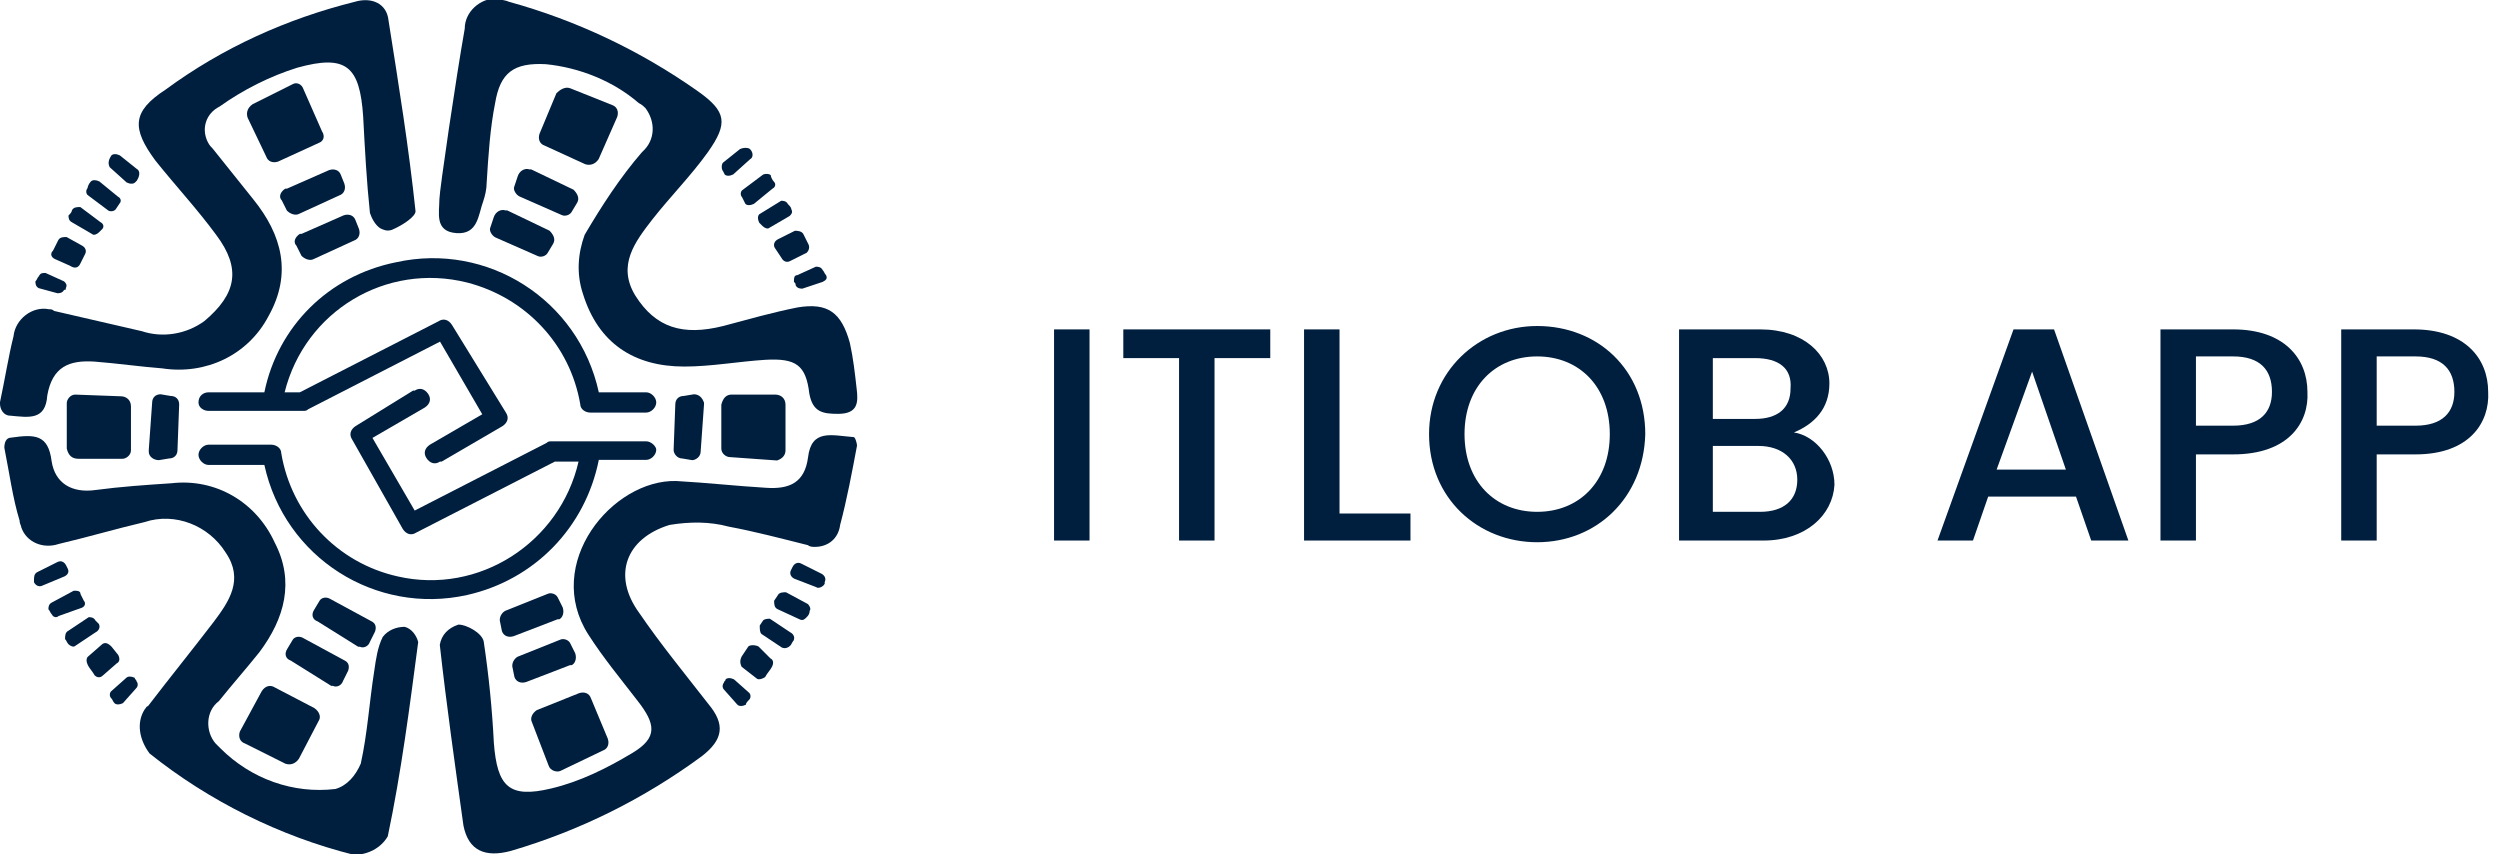
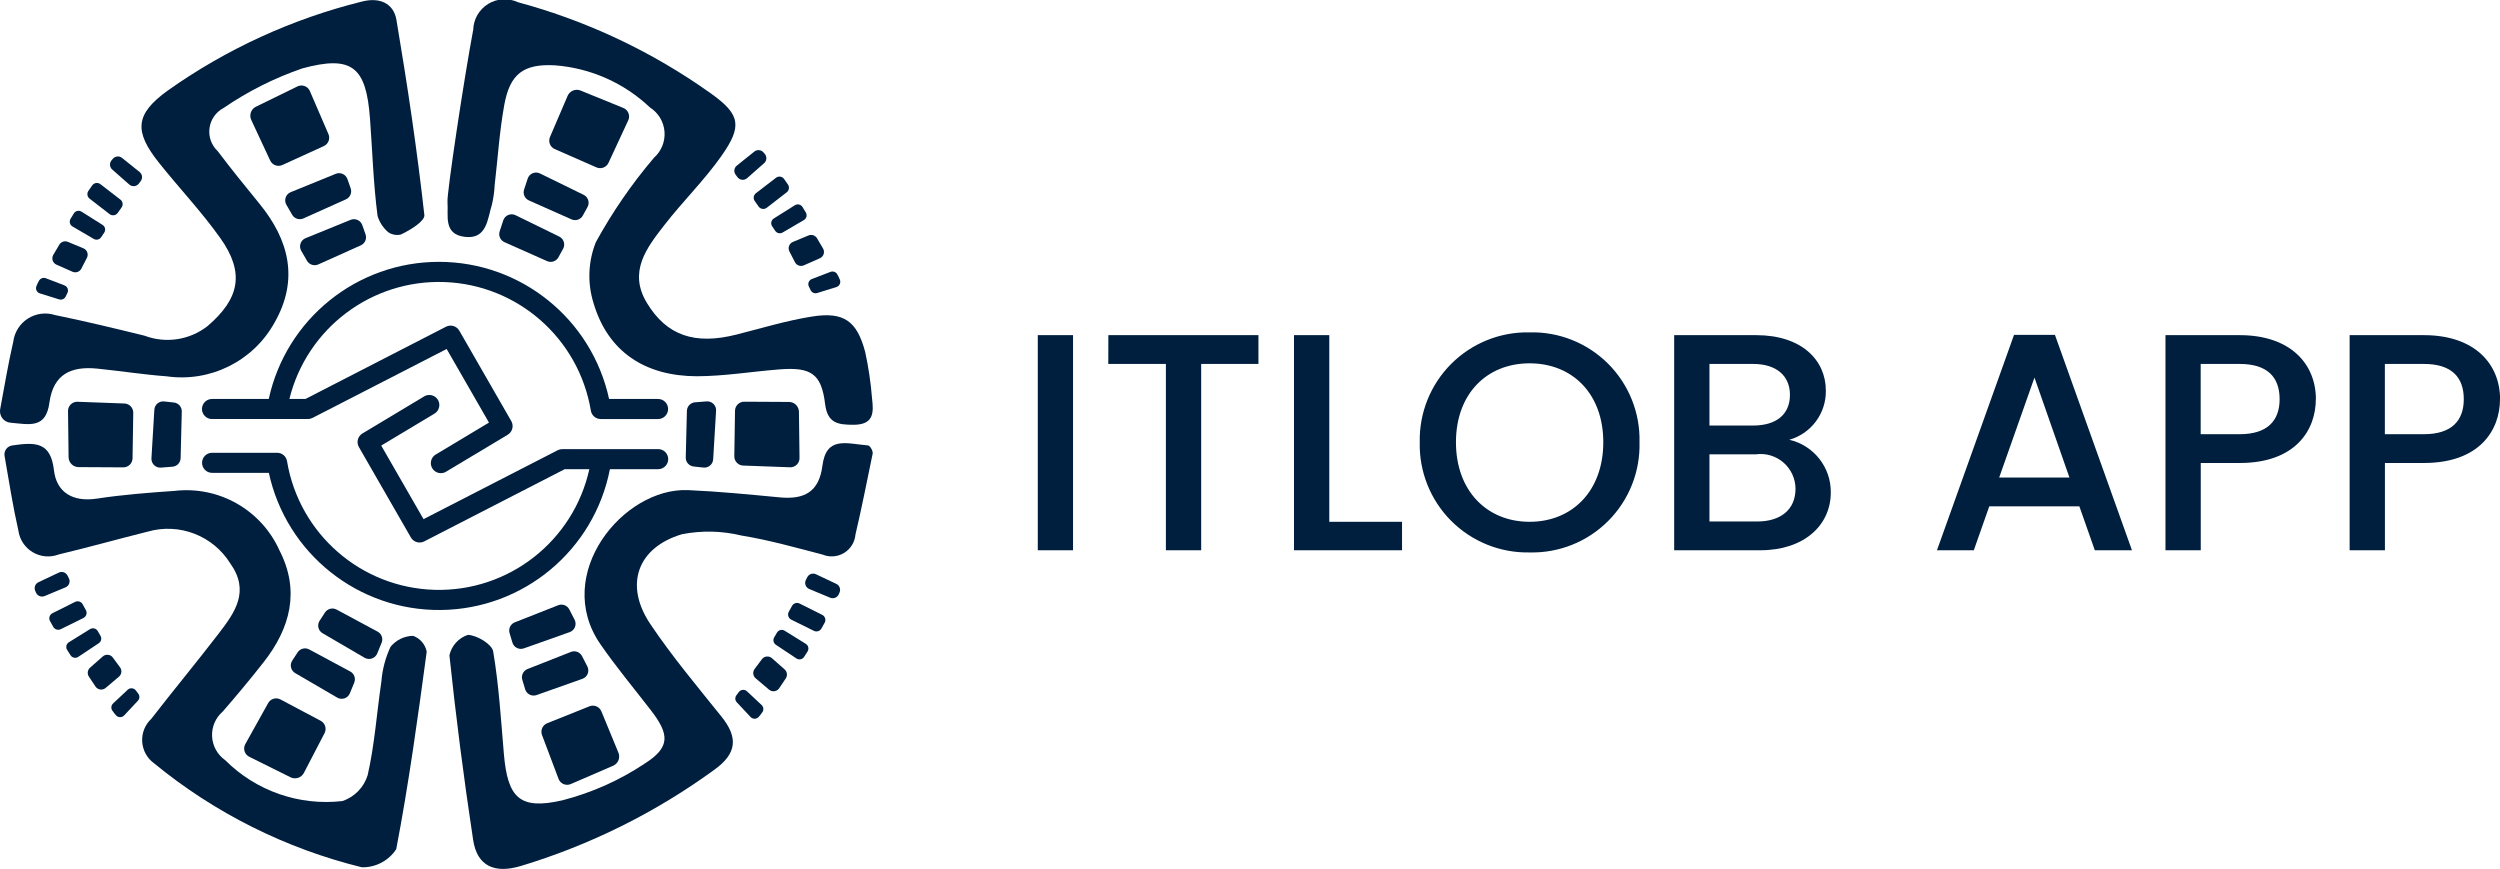
- <svg xmlns="http://www.w3.org/2000/svg" version="1.1" id="Capa_1" x="0px" y="0px" viewBox="0 0 148 50.5" style="enable-background:new 0 0 148 50.5;" xml:space="preserve">
-   <style type="text/css">
- 	.st0{enable-background:new    ;}
- 	.st1{fill:#001F3F;}
- </style>
-   <g transform="translate(-69 -15)">
-     <g class="st0">
-       <path class="st1" d="M131.4,34.5h2.1V47h-2.1V34.5z" />
-       <path class="st1" d="M135.5,34.5h8.7v1.7h-3.3V47h-2.1V36.2h-3.3V34.5z" />
-       <path class="st1" d="M148.3,34.5v10.9h4.2V47h-6.3V34.5H148.3z" />
-       <path class="st1" d="M160,47.1c-3.5,0-6.4-2.6-6.4-6.4c0-3.7,2.9-6.4,6.4-6.4c3.6,0,6.4,2.6,6.4,6.4    C166.3,44.5,163.5,47.1,160,47.1z M160,45.3c2.5,0,4.3-1.8,4.3-4.6c0-2.8-1.8-4.6-4.3-4.6c-2.5,0-4.3,1.8-4.3,4.6    C155.7,43.5,157.5,45.3,160,45.3z" />
-       <path class="st1" d="M173.4,47h-5V34.5h4.8c2.6,0,4.1,1.5,4.1,3.2c0,1.5-0.9,2.4-2.1,2.9c1.3,0.2,2.4,1.6,2.4,3.1    C177.5,45.5,175.9,47,173.4,47z M172.9,36.2h-2.5v3.6h2.5c1.3,0,2.1-0.6,2.1-1.8C175.1,36.8,174.3,36.2,172.9,36.2z M173.1,41.4    h-2.7v3.9h2.8c1.4,0,2.2-0.7,2.2-1.9C175.4,42.2,174.5,41.4,173.1,41.4z" />
-       <path class="st1" d="M191.9,44.4h-5.2l-0.9,2.6h-2.1l4.5-12.5h2.4L195,47h-2.2L191.9,44.4z M189.3,37l-2.1,5.8h4.1L189.3,37z" />
-       <path class="st1" d="M201.2,41.9H199V47h-2.1V34.5h4.3c3,0,4.4,1.7,4.4,3.7C205.7,40,204.5,41.9,201.2,41.9z M201.2,40.2    c1.6,0,2.3-0.8,2.3-2c0-1.3-0.7-2.1-2.3-2.1H199v4.1H201.2z" />
-       <path class="st1" d="M212,41.9h-2.3V47h-2.1V34.5h4.3c3,0,4.4,1.7,4.4,3.7C216.4,40,215.2,41.9,212,41.9z M212,40.2    c1.6,0,2.3-0.8,2.3-2c0-1.3-0.7-2.1-2.3-2.1h-2.3v4.1H212z" />
-     </g>
-     <g transform="translate(52.156 11.008)">
+ <svg xmlns="http://www.w3.org/2000/svg" width="145.382" height="50.534" viewBox="0 0 145.382 50.534">
+   <g transform="translate(-36 -15)">
+     <path d="M1.35,0H3.4V-12.51H1.35Zm4.1-10.836H8.8V0h2.052V-10.836h3.33V-12.51H5.454Zm10.8-1.674V0h6.282V-1.656h-4.23V-12.51ZM36.342-6.282a6.236,6.236,0,0,0-6.39-6.39,6.257,6.257,0,0,0-6.39,6.39A6.262,6.262,0,0,0,29.952.126,6.241,6.241,0,0,0,36.342-6.282Zm-10.674,0c0-2.826,1.8-4.59,4.284-4.59s4.284,1.764,4.284,4.59-1.8,4.626-4.284,4.626S25.668-3.456,25.668-6.282Zm19.746,2.7c0,1.206-.846,1.908-2.232,1.908H40.41V-5.58h2.7A2.031,2.031,0,0,1,45.414-3.582ZM45.09-9.036c0,1.152-.81,1.782-2.142,1.782H40.41v-3.582h2.538C44.28-10.836,45.09-10.17,45.09-9.036Zm2.376,5.67a3.111,3.111,0,0,0-2.412-3.06,2.927,2.927,0,0,0,2.124-2.862c0-1.764-1.4-3.222-4.05-3.222h-4.77V0h5C45.918,0,47.466-1.458,47.466-3.366ZM62.82,0h2.16L60.5-12.528H58.122L53.64,0h2.142l.9-2.556H61.92ZM61.344-4.23H57.258l2.052-5.814Zm7.632-2.52v-4.086h2.268c1.6,0,2.322.756,2.322,2.052,0,1.26-.72,2.034-2.322,2.034Zm6.7-2.034c0-2.034-1.458-3.726-4.428-3.726h-4.32V0h2.052V-5.076h2.268C74.5-5.076,75.672-7,75.672-8.784ZM79.686-6.75v-4.086h2.268c1.6,0,2.322.756,2.322,2.052,0,1.26-.72,2.034-2.322,2.034Zm6.7-2.034c0-2.034-1.458-3.726-4.428-3.726h-4.32V0h2.052V-5.076h2.268C85.212-5.076,86.382-7,86.382-8.784Z" transform="translate(95 47)" fill="#001f3f" />
+     <g transform="translate(19.156 11.008)">
      <g transform="translate(28.594 19.217)">
-         <path class="st1" d="M0.6,9.1h5.6c0.1,0,0.2,0,0.3-0.1l7.8-4l2.5,4.3l-3.1,1.8c-0.3,0.2-0.4,0.5-0.2,0.8c0.2,0.3,0.5,0.4,0.8,0.2     c0,0,0,0,0.1,0l3.6-2.1c0.3-0.2,0.4-0.5,0.2-0.8L15,4c-0.2-0.3-0.5-0.4-0.8-0.2L6,8H5.1c1.2-4.8,6-7.7,10.8-6.5     c3.5,0.9,6.1,3.7,6.7,7.2c0,0.3,0.3,0.5,0.6,0.5h3.3c0.3,0,0.6-0.3,0.6-0.6c0-0.3-0.3-0.6-0.6-0.6c0,0,0,0,0,0h-2.8     c-1.2-5.5-6.6-8.9-12-7.7C7.7,1.1,4.7,4.1,3.9,8H0.6C0.3,8,0,8.2,0,8.6C0,8.9,0.3,9.1,0.6,9.1L0.6,9.1z" />
-         <path class="st1" d="M26.5,10.9h-5.6c-0.1,0-0.2,0-0.3,0.1l-7.8,4l-2.5-4.3l3.1-1.8c0.3-0.2,0.4-0.5,0.2-0.8     c-0.2-0.3-0.5-0.4-0.8-0.2c0,0,0,0-0.1,0L9.3,10c-0.3,0.2-0.4,0.5-0.2,0.8l3,5.3c0.2,0.3,0.5,0.4,0.8,0.2l8.2-4.2h1.4     c-1.1,4.8-5.9,7.9-10.7,6.8c-3.6-0.8-6.3-3.7-6.9-7.3c0-0.3-0.3-0.5-0.6-0.5H0.6c-0.3,0-0.6,0.3-0.6,0.6c0,0.3,0.3,0.6,0.6,0.6     h3.3c1.2,5.5,6.6,8.9,12,7.7c4-0.9,7-4,7.8-8h2.8c0.3,0,0.6-0.3,0.6-0.6C27.1,11.2,26.8,10.9,26.5,10.9     C26.5,10.9,26.5,10.9,26.5,10.9L26.5,10.9z" />
+         <path d="M96.38,115.426h5.574a.583.583,0,0,0,.267-.065l7.8-4.007,2.46,4.279-3.068,1.841a.584.584,0,1,0,.6,1l3.56-2.136a.584.584,0,0,0,.206-.792l-3.024-5.259a.584.584,0,0,0-.773-.228l-8.171,4.2h-.936a8.958,8.958,0,0,1,17.527.657.584.584,0,0,0,.58.512h3.332a.584.584,0,1,0,0-1.168h-2.848a10.127,10.127,0,0,0-19.791,0h-3.3a.584.584,0,0,0,0,1.168Z" transform="translate(-95.796 -106.284)" fill="#001f3f" />
+         <path d="M122.317,161.558h-5.574a.583.583,0,0,0-.267.065l-7.8,4.007-2.461-4.279,3.068-1.841a.584.584,0,1,0-.6-1l-3.56,2.136a.584.584,0,0,0-.206.792l3.024,5.259a.584.584,0,0,0,.773.228l8.171-4.2h1.433a8.957,8.957,0,0,1-17.58-.466.584.584,0,0,0-.576-.489H96.38a.584.584,0,0,0,0,1.168h3.3a10.126,10.126,0,0,0,19.834-.214h2.806a.584.584,0,1,0,0-1.168Z" transform="translate(-95.796 -150.665)" fill="#001f3f" />
      </g>
      <g transform="translate(31.403 8.959)">
-         <path class="st1" d="M4.3,3.5L1.9,4.6c-0.3,0.1-0.6,0-0.7-0.3L0.1,2c-0.1-0.3,0-0.6,0.3-0.8l2.4-1.2C3-0.1,3.3,0,3.4,0.3     c0,0,0,0,0,0l1.1,2.5C4.7,3.1,4.6,3.4,4.3,3.5C4.3,3.5,4.3,3.5,4.3,3.5z" />
+         <path d="M118.93,40.9l-2.41,1.1a.535.535,0,0,1-.7-.27l-1.1-2.357a.585.585,0,0,1,.256-.759l2.411-1.179a.535.535,0,0,1,.729.229l1.079,2.5A.535.535,0,0,1,118.93,40.9Z" transform="translate(-114.669 -37.367)" fill="#001f3f" />
      </g>
      <g transform="translate(33.429 14.061)">
-         <path class="st1" d="M3.5,1.5L1.1,2.6c-0.2,0.1-0.5,0-0.7-0.2L0.1,1.8C-0.1,1.6,0,1.3,0.3,1.1c0,0,0,0,0.1,0L2.9,0     c0.3-0.1,0.6,0,0.7,0.3c0,0,0,0,0,0l0.2,0.5C3.9,1.1,3.8,1.4,3.5,1.5z" />
+         <path d="M131.814,73.169l-2.473,1.11a.515.515,0,0,1-.656-.211l-.336-.581a.514.514,0,0,1,.251-.734l2.62-1.067a.514.514,0,0,1,.679.306l.189.538A.515.515,0,0,1,131.814,73.169Z" transform="translate(-128.28 -71.647)" fill="#001f3f" />
      </g>
      <g transform="translate(34.293 16.738)">
-         <path class="st1" d="M3.5,1.5L1.1,2.6c-0.2,0.1-0.5,0-0.7-0.2L0.1,1.8C-0.1,1.6,0,1.3,0.3,1.1c0,0,0,0,0.1,0L2.9,0     c0.3-0.1,0.6,0,0.7,0.3c0,0,0,0,0,0l0.2,0.5C3.9,1.1,3.8,1.4,3.5,1.5z" />
+         <path d="M137.623,91.151l-2.473,1.11a.514.514,0,0,1-.656-.211l-.336-.581a.514.514,0,0,1,.251-.734l2.62-1.067a.514.514,0,0,1,.679.306l.189.538A.514.514,0,0,1,137.623,91.151Z" transform="translate(-134.089 -89.63)" fill="#001f3f" />
      </g>
      <g transform="translate(31.042 44.604)">
-         <path class="st1" d="M2.1,0.1l2.3,1.2C4.7,1.5,4.8,1.8,4.7,2L3.5,4.3C3.3,4.6,3,4.7,2.7,4.6L0.3,3.4C0,3.3-0.1,3,0,2.7     c0,0,0,0,0,0l1.3-2.4C1.5,0,1.8-0.1,2.1,0.1C2.1,0.1,2.1,0.1,2.1,0.1z" />
+         <path d="M114.365,276.932l2.339,1.241a.535.535,0,0,1,.211.717l-1.2,2.311a.585.585,0,0,1-.757.26l-2.4-1.192a.535.535,0,0,1-.264-.718l1.326-2.382A.535.535,0,0,1,114.365,276.932Z" transform="translate(-112.242 -276.863)" fill="#001f3f" />
      </g>
      <g transform="translate(33.755 41.697)">
-         <path class="st1" d="M1.1,0.1l2.4,1.3C3.7,1.5,3.8,1.7,3.7,2L3.4,2.6C3.3,2.9,3,3,2.8,2.9c0,0,0,0-0.1,0L0.3,1.4     C0,1.3-0.1,1,0.1,0.7c0,0,0,0,0,0l0.3-0.5C0.5,0,0.8-0.1,1.1,0.1z" />
+         <path d="M131.539,257.391l2.388,1.283a.514.514,0,0,1,.232.649l-.255.621a.514.514,0,0,1-.735.249l-2.444-1.426a.514.514,0,0,1-.172-.725l.311-.477A.514.514,0,0,1,131.539,257.391Z" transform="translate(-130.47 -257.33)" fill="#001f3f" />
      </g>
      <g transform="translate(35.348 39.379)">
-         <path class="st1" d="M1.1,0.1l2.4,1.3C3.7,1.5,3.8,1.7,3.7,2L3.4,2.6C3.3,2.9,3,3,2.8,2.9c0,0,0,0-0.1,0L0.3,1.4     C0,1.3-0.1,1,0.1,0.7c0,0,0,0,0,0l0.3-0.5C0.5,0,0.8-0.1,1.1,0.1z" />
+         <path d="M142.245,241.819l2.388,1.283a.514.514,0,0,1,.232.649l-.255.621a.514.514,0,0,1-.735.249l-2.444-1.426a.514.514,0,0,1-.172-.725l.311-.477A.514.514,0,0,1,142.245,241.819Z" transform="translate(-141.177 -241.758)" fill="#001f3f" />
      </g>
      <g transform="translate(48.327 45.027)">
-         <path class="st1" d="M0.3,1l2.5-1c0.3-0.1,0.6,0,0.7,0.3l1,2.4c0.1,0.3,0,0.6-0.3,0.7L1.7,4.6C1.5,4.7,1.1,4.6,1,4.3c0,0,0,0,0,0     L0,1.7C-0.1,1.5,0,1.2,0.3,1C0.3,1,0.3,1,0.3,1z" />
+         <path d="M228.732,280.719l2.458-.984a.535.535,0,0,1,.683.3l.992,2.406a.585.585,0,0,1-.291.746l-2.463,1.066a.535.535,0,0,1-.718-.262l-.962-2.551A.536.536,0,0,1,228.732,280.719Z" transform="translate(-228.383 -279.701)" fill="#001f3f" />
      </g>
      <g transform="translate(47.197 41.866)">
-         <path class="st1" d="M0.3,1l2.5-1c0.2-0.1,0.5,0,0.6,0.2l0.3,0.6c0.1,0.3,0,0.6-0.2,0.7c0,0,0,0-0.1,0L0.8,2.5     c-0.3,0.1-0.6,0-0.7-0.3c0,0,0,0,0,0L0,1.7C-0.1,1.4,0.1,1.1,0.3,1z" />
+         <path d="M221.111,259.494l2.522-.994a.514.514,0,0,1,.645.242l.309.6a.514.514,0,0,1-.285.722l-2.667.945a.514.514,0,0,1-.664-.337l-.164-.546A.514.514,0,0,1,221.111,259.494Z" transform="translate(-220.785 -258.463)" fill="#001f3f" />
      </g>
      <g transform="translate(46.457 39.152)">
-         <path class="st1" d="M0.3,1l2.5-1c0.2-0.1,0.5,0,0.6,0.2l0.3,0.6c0.1,0.3,0,0.6-0.2,0.7c0,0,0,0-0.1,0L0.8,2.5     c-0.3,0.1-0.6,0-0.7-0.3c0,0,0,0,0,0L0,1.7C-0.1,1.4,0.1,1.1,0.3,1z" />
+         <path d="M216.139,241.262l2.522-.994a.514.514,0,0,1,.645.242l.309.6a.514.514,0,0,1-.285.722l-2.667.945a.514.514,0,0,1-.664-.337l-.164-.546A.514.514,0,0,1,216.139,241.262Z" transform="translate(-215.814 -240.232)" fill="#001f3f" />
      </g>
      <g transform="translate(48.784 9.211)">
-         <path class="st1" d="M2.7,4.5L0.3,3.4C0,3.3-0.1,3,0,2.7l1-2.4C1.2,0.1,1.5-0.1,1.8,0l2.5,1c0.3,0.1,0.4,0.4,0.3,0.7c0,0,0,0,0,0     L3.5,4.2C3.3,4.5,3,4.6,2.7,4.5C2.8,4.5,2.7,4.5,2.7,4.5z" />
+         <path d="M234.184,43.564,231.76,42.5a.535.535,0,0,1-.263-.7l1.024-2.392a.585.585,0,0,1,.736-.314l2.486,1.013a.535.535,0,0,1,.315.7l-1.148,2.473A.535.535,0,0,1,234.184,43.564Z" transform="translate(-231.452 -39.055)" fill="#001f3f" />
      </g>
      <g transform="translate(47.295 14.021)">
-         <path class="st1" d="M2.8,2.7L0.3,1.6C0.1,1.5-0.1,1.2,0,1l0.2-0.6C0.3,0.1,0.6-0.1,0.9,0c0,0,0,0,0.1,0l2.5,1.2     C3.7,1.4,3.9,1.7,3.7,2c0,0,0,0,0,0L3.4,2.5C3.3,2.7,3,2.8,2.8,2.7z" />
+         <path d="M224.225,74.1,221.75,73a.514.514,0,0,1-.279-.63l.209-.638a.514.514,0,0,1,.715-.3l2.541,1.243a.514.514,0,0,1,.224.71l-.275.5A.514.514,0,0,1,224.225,74.1Z" transform="translate(-221.445 -71.374)" fill="#001f3f" />
      </g>
      <g transform="translate(45.875 16.449)">
-         <path class="st1" d="M2.8,2.7L0.3,1.6C0.1,1.5-0.1,1.2,0,1l0.2-0.6C0.3,0.1,0.6-0.1,0.9,0c0,0,0,0,0.1,0l2.5,1.2     C3.7,1.4,3.9,1.7,3.7,2c0,0,0,0,0,0L3.4,2.5C3.3,2.7,3,2.8,2.8,2.7z" />
+         <path d="M214.685,90.412l-2.475-1.1a.514.514,0,0,1-.279-.63l.209-.638a.514.514,0,0,1,.715-.3l2.541,1.243a.514.514,0,0,1,.224.71l-.275.5A.514.514,0,0,1,214.685,90.412Z" transform="translate(-211.905 -87.686)" fill="#001f3f" />
      </g>
      <g transform="translate(59.546 27.352)">
-         <path class="st1" d="M0,3.2l0-2.6C0.1,0.2,0.3,0,0.6,0l2.6,0c0.3,0,0.6,0.2,0.6,0.6l0,2.7c0,0.3-0.2,0.5-0.5,0.6c0,0,0,0,0,0     L0.5,3.7C0.3,3.7,0,3.5,0,3.2C0,3.2,0,3.2,0,3.2z" />
+         <path d="M303.757,164.11l.041-2.647a.535.535,0,0,1,.542-.514l2.6.014a.585.585,0,0,1,.576.556l.033,2.684a.535.535,0,0,1-.519.561l-2.724-.1A.535.535,0,0,1,303.757,164.11Z" transform="translate(-303.757 -160.949)" fill="#001f3f" />
      </g>
      <g transform="translate(56.722 27.333)">
-         <path class="st1" d="M0,3.3l0.1-2.7c0-0.3,0.2-0.5,0.5-0.5L1.2,0c0.3,0,0.5,0.2,0.6,0.5c0,0,0,0,0,0.1L1.6,3.4     c0,0.3-0.3,0.5-0.5,0.5c0,0,0,0,0,0L0.5,3.8C0.2,3.8,0,3.5,0,3.3z" />
+         <path d="M284.784,164.083l.067-2.71a.514.514,0,0,1,.474-.5l.669-.053a.514.514,0,0,1,.554.543l-.169,2.824a.514.514,0,0,1-.569.481l-.566-.062A.514.514,0,0,1,284.784,164.083Z" transform="translate(-284.784 -160.819)" fill="#001f3f" />
      </g>
      <g transform="translate(20.797 27.352)">
-         <path class="st1" d="M3.8,0.7l0,2.6c0,0.3-0.3,0.5-0.5,0.5l-2.6,0C0.3,3.8,0.1,3.6,0,3.2l0-2.7C0,0.3,0.2,0,0.5,0c0,0,0,0,0,0     l2.7,0.1C3.5,0.1,3.8,0.3,3.8,0.7C3.8,0.6,3.8,0.6,3.8,0.7z" />
+         <path d="M47.2,161.6l-.041,2.648a.535.535,0,0,1-.543.514l-2.6-.014a.585.585,0,0,1-.576-.556l-.033-2.684a.535.535,0,0,1,.519-.561l2.724.1A.535.535,0,0,1,47.2,161.6Z" transform="translate(-43.404 -160.944)" fill="#001f3f" />
      </g>
      <g transform="translate(25.651 27.333)">
-         <path class="st1" d="M1.8,0.6L1.7,3.3c0,0.3-0.2,0.5-0.5,0.5L0.6,3.9C0.3,3.9,0,3.7,0,3.4c0,0,0,0,0-0.1l0.2-2.8     C0.2,0.2,0.4,0,0.7,0c0,0,0,0,0,0l0.6,0.1C1.6,0.1,1.8,0.3,1.8,0.6z" />
+         <path d="M77.787,161.408l-.067,2.71a.514.514,0,0,1-.474.5l-.669.053a.514.514,0,0,1-.554-.544l.169-2.824a.514.514,0,0,1,.569-.48l.566.062A.514.514,0,0,1,77.787,161.408Z" transform="translate(-76.023 -160.819)" fill="#001f3f" />
      </g>
      <g transform="translate(59.546 12.721)">
-         <path class="st1" d="M1.7,0.1L1.7,0.1c0.2,0.2,0.2,0.5,0,0.6l-1,0.9c-0.2,0.1-0.4,0.1-0.5,0c0,0,0,0,0,0L0.1,1.4     C0,1.3,0,1,0.1,0.9l1-0.8C1.3,0,1.6,0,1.7,0.1z" />
+         <path d="M305.452,62.77l.076.088a.385.385,0,0,1-.036.539l-.991.873a.384.384,0,0,1-.562-.06l-.105-.142a.382.382,0,0,1,.068-.527l1.021-.819A.384.384,0,0,1,305.452,62.77Z" transform="translate(-303.757 -62.638)" fill="#001f3f" />
        <g transform="translate(1.126 1.541)">
-           <path class="st1" d="M1.8,0.1C1.8,0.2,1.9,0.4,2,0.5c0.1,0.1,0.1,0.3-0.1,0.4L0.8,1.8C0.6,1.9,0.4,1.9,0.3,1.8c0,0,0,0,0,0      L0.1,1.4C0,1.3,0,1.1,0.1,1l1.2-0.9C1.4,0,1.7,0,1.8,0.1C1.8,0.1,1.8,0.1,1.8,0.1z" />
+           <path d="M313.091,73.129q.113.16.224.323a.332.332,0,0,1-.072.449l-1.162.9a.332.332,0,0,1-.475-.073l-.224-.318a.331.331,0,0,1,.07-.455l1.168-.9A.331.331,0,0,1,313.091,73.129Z" transform="translate(-311.32 -72.989)" fill="#001f3f" />
        </g>
        <g transform="translate(2.145 3.157)">
-           <path class="st1" d="M1.8,0.2C1.9,0.3,2,0.4,2,0.5c0.1,0.2,0,0.3-0.1,0.4c0,0,0,0,0,0L0.7,1.6c-0.1,0.1-0.3,0-0.4-0.1L0.1,1.3      C0,1.1,0,0.9,0.1,0.8c0,0,0,0,0,0L1.4,0C1.5,0,1.7,0,1.8,0.2z" />
+           <path d="M319.991,84q.1.16.194.319a.321.321,0,0,1-.114.442l-1.237.724a.322.322,0,0,1-.431-.1l-.178-.267a.321.321,0,0,1,.1-.451l1.224-.77A.321.321,0,0,1,319.991,84Z" transform="translate(-318.171 -83.849)" fill="#001f3f" />
        </g>
        <g transform="translate(3.158 4.932)">
-           <path class="st1" d="M0.4,1.6L0,1c-0.1-0.2,0-0.4,0.2-0.5c0,0,0,0,0,0L1.2,0C1.3,0,1.6,0,1.7,0.2C1.8,0.4,1.9,0.6,2,0.8      C2.1,1,2,1.2,1.9,1.3c0,0,0,0,0,0L0.9,1.8C0.7,1.9,0.5,1.8,0.4,1.6z" />
+           <path d="M325.346,97.371l-.327-.635a.4.4,0,0,1,.2-.548l.914-.38a.4.4,0,0,1,.494.166c.119.2.242.411.353.6a.4.4,0,0,1-.184.56l-.938.414A.4.4,0,0,1,325.346,97.371Z" transform="translate(-324.974 -95.778)" fill="#001f3f" />
        </g>
        <g transform="translate(4.299 7.059)">
-           <path class="st1" d="M1.7,0.2c0.1,0.1,0.1,0.2,0.2,0.3c0.1,0.2,0,0.3-0.2,0.4c0,0,0,0,0,0L0.5,1.3c-0.1,0-0.3,0-0.4-0.2      C0.1,1,0.1,1,0,0.9C0,0.7,0,0.5,0.2,0.5c0,0,0,0,0,0L1.3,0C1.4,0,1.6,0,1.7,0.2z" />
+           <path d="M334.327,110.222a2.119,2.119,0,0,1,.157.325.319.319,0,0,1-.2.421l-1.121.349a.318.318,0,0,1-.38-.163c-.035-.07-.068-.136-.1-.206a.319.319,0,0,1,.168-.445l1.091-.418A.321.321,0,0,1,334.327,110.222Z" transform="translate(-332.642 -110.065)" fill="#001f3f" />
        </g>
      </g>
      <g transform="translate(59.599 37.351)">
        <g transform="translate(4.067)">
-           <path class="st1" d="M2,1.1l0,0.1C1.9,1.4,1.6,1.5,1.5,1.4L0.2,0.9C0,0.8-0.1,0.6,0,0.4c0,0,0,0,0,0l0.1-0.2      C0.2,0,0.4-0.1,0.6,0l1.2,0.6C2,0.7,2.1,0.9,2,1.1z" />
+           <path d="M333.447,229.223l-.046.107a.385.385,0,0,1-.5.2l-1.219-.508a.384.384,0,0,1-.192-.531l.081-.157a.382.382,0,0,1,.5-.17l1.183.559A.384.384,0,0,1,333.447,229.223Z" transform="translate(-331.446 -228.13)" fill="#001f3f" />
        </g>
        <g transform="translate(3.075 1.703)">
-           <path class="st1" d="M2.1,1.1C2.1,1.3,2,1.4,1.9,1.5C1.8,1.6,1.7,1.7,1.5,1.6L0.2,1C0,0.9,0,0.7,0,0.5c0,0,0,0,0,0l0.2-0.3      C0.3,0,0.5,0,0.7,0L2,0.7C2.1,0.8,2.2,1,2.1,1.1C2.1,1.1,2.1,1.1,2.1,1.1z" />
+           <path d="M326.907,240.723q-.094.172-.192.343a.332.332,0,0,1-.435.132l-1.317-.651a.332.332,0,0,1-.143-.459l.188-.341a.331.331,0,0,1,.439-.137l1.317.658A.331.331,0,0,1,326.907,240.723Z" transform="translate(-324.779 -239.575)" fill="#001f3f" />
        </g>
        <g transform="translate(2.222 3.27)">
-           <path class="st1" d="M2,1.3C1.9,1.4,1.9,1.5,1.8,1.6C1.7,1.7,1.5,1.8,1.3,1.7c0,0,0,0,0,0L0.1,0.9C0,0.8,0,0.6,0,0.4l0.2-0.3      C0.3,0,0.5,0,0.6,0c0,0,0,0,0,0l1.2,0.8C2,0.9,2.1,1.1,2,1.3C2,1.3,2,1.3,2,1.3z" />
+           <path d="M321.035,251.357q-.1.159-.2.314a.321.321,0,0,1-.448.092l-1.193-.794a.322.322,0,0,1-.1-.431l.162-.277a.321.321,0,0,1,.447-.111l1.229.763A.321.321,0,0,1,321.035,251.357Z" transform="translate(-319.05 -250.101)" fill="#001f3f" />
        </g>
        <g transform="translate(1.047 4.812)">
-           <path class="st1" d="M0.1,0.7l0.4-0.6C0.6,0,0.9,0,1.1,0.1c0,0,0,0,0,0l0.7,0.7C2,0.9,2,1.1,1.9,1.3C1.8,1.5,1.6,1.7,1.5,1.9      C1.4,2,1.1,2.1,1,2c0,0,0,0,0,0L0.1,1.3C0,1.1,0,0.9,0.1,0.7z" />
+           <path d="M311.233,261.2l.427-.573a.4.4,0,0,1,.581-.06l.742.655a.4.4,0,0,1,.068.517c-.132.2-.264.4-.388.582a.4.4,0,0,1-.584.08l-.783-.662A.4.4,0,0,1,311.233,261.2Z" transform="translate(-311.155 -260.464)" fill="#001f3f" />
        </g>
        <g transform="translate(0 6.76)">
-           <path class="st1" d="M1.6,1.3C1.5,1.4,1.4,1.5,1.4,1.6C1.2,1.7,1,1.7,0.9,1.6c0,0,0,0,0,0L0.1,0.7C0,0.6,0,0.4,0.1,0.3      c0-0.1,0.1-0.1,0.1-0.2C0.3,0,0.5,0,0.7,0.1c0,0,0,0,0,0l0.9,0.8C1.7,1,1.7,1.2,1.6,1.3z" />
+           <path d="M305.7,274.846a2.14,2.14,0,0,1-.223.284.319.319,0,0,1-.467,0l-.8-.854a.318.318,0,0,1-.02-.413c.048-.062.092-.12.139-.184a.319.319,0,0,1,.473-.043l.854.8A.321.321,0,0,1,305.7,274.846Z" transform="translate(-304.118 -273.554)" fill="#001f3f" />
        </g>
      </g>
      <g transform="translate(18.94 13.092)">
        <g transform="translate(4.3)">
-           <path class="st1" d="M0.2,0.1L0.2,0.1C0,0.4,0,0.6,0.1,0.8l1,0.9c0.2,0.1,0.4,0.1,0.5,0c0,0,0,0,0,0l0.1-0.1      C1.9,1.3,1.9,1,1.7,0.9l-1-0.8C0.5,0,0.3,0,0.2,0.1z" />
+           <path d="M59.986,65.268l-.076.088a.385.385,0,0,0,.036.539l.991.873a.384.384,0,0,0,.562-.06l.106-.142a.382.382,0,0,0-.068-.527l-1.021-.819A.384.384,0,0,0,59.986,65.268Z" transform="translate(-59.816 -65.137)" fill="#001f3f" />
        </g>
        <g transform="translate(2.986 1.541)">
-           <path class="st1" d="M0.3,0.1C0.2,0.2,0.1,0.4,0.1,0.5C0,0.6,0,0.8,0.1,0.9l1.2,0.9c0.1,0.1,0.4,0.1,0.5-0.1c0,0,0,0,0,0L2,1.4      C2.1,1.3,2.1,1.1,1.9,1L0.8,0.1C0.6,0,0.4,0,0.3,0.1C0.3,0.1,0.3,0.1,0.3,0.1z" />
+           <path d="M51.27,75.627q-.113.16-.224.323a.332.332,0,0,0,.072.449l1.162.9a.333.333,0,0,0,.475-.073l.224-.318a.331.331,0,0,0-.07-.454l-1.168-.9A.331.331,0,0,0,51.27,75.627Z" transform="translate(-50.989 -75.488)" fill="#001f3f" />
        </g>
        <g transform="translate(1.959 3.157)">
-           <path class="st1" d="M0.2,0.2C0.2,0.3,0.1,0.4,0,0.5C0,0.6,0,0.8,0.2,0.9c0,0,0,0,0,0l1.2,0.7c0.1,0.1,0.3,0,0.4-0.1L2,1.3      c0.1-0.1,0.1-0.3-0.1-0.4c0,0,0,0,0,0L0.7,0C0.5,0,0.3,0,0.2,0.2z" />
+           <path d="M44.327,86.5q-.1.16-.194.319a.321.321,0,0,0,.114.442l1.237.724a.322.322,0,0,0,.431-.1l.178-.267a.321.321,0,0,0-.1-.451l-1.225-.77A.321.321,0,0,0,44.327,86.5Z" transform="translate(-44.087 -86.348)" fill="#001f3f" />
        </g>
        <g transform="translate(0.946 4.932)">
-           <path class="st1" d="M1.7,1.6L2,1c0.1-0.2,0-0.4-0.2-0.5c0,0,0,0,0,0L0.9,0C0.7,0,0.5,0,0.4,0.2C0.3,0.4,0.2,0.6,0.1,0.8      C-0.1,1,0,1.2,0.2,1.3c0,0,0,0,0,0l0.9,0.4C1.4,1.9,1.6,1.8,1.7,1.6z" />
+           <path d="M38.971,99.87l.327-.635a.4.4,0,0,0-.2-.548l-.914-.38a.4.4,0,0,0-.494.166c-.119.2-.242.411-.353.6a.4.4,0,0,0,.184.56l.938.414A.4.4,0,0,0,38.971,99.87Z" transform="translate(-37.284 -98.276)" fill="#001f3f" />
        </g>
        <g transform="translate(0 7.059)">
-           <path class="st1" d="M0.2,0.2C0.1,0.3,0.1,0.4,0,0.5C0,0.6,0,0.8,0.2,0.9c0,0,0,0,0,0l1.1,0.3c0.1,0,0.3,0,0.4-0.2      C1.8,1,1.8,1,1.8,0.9c0.1-0.2,0-0.3-0.1-0.4c0,0,0,0,0,0L0.6,0C0.4,0,0.3,0,0.2,0.2z" />
+           <path d="M31.107,112.72a2.128,2.128,0,0,0-.158.325.319.319,0,0,0,.2.421l1.121.349a.318.318,0,0,0,.38-.163c.035-.07.068-.136.1-.206a.319.319,0,0,0-.168-.445l-1.091-.418A.321.321,0,0,0,31.107,112.72Z" transform="translate(-30.928 -112.564)" fill="#001f3f" />
        </g>
      </g>
      <g transform="translate(18.856 37.259)">
-         <path class="st1" d="M0,1.1l0,0.1c0.1,0.2,0.3,0.3,0.5,0.2l1.2-0.5C2,0.8,2.1,0.6,2,0.4c0,0,0,0,0,0L1.9,0.2C1.8,0,1.6-0.1,1.4,0     L0.2,0.6C0,0.7,0,0.9,0,1.1z" />
+         <path d="M30.4,228.6l.046.107a.385.385,0,0,0,.5.2l1.219-.508a.384.384,0,0,0,.192-.531l-.081-.157a.382.382,0,0,0-.5-.17l-1.183.559A.384.384,0,0,0,30.4,228.6Z" transform="translate(-30.365 -227.511)" fill="#001f3f" />
        <g transform="translate(0.854 1.703)">
-           <path class="st1" d="M0,1.1c0.1,0.1,0.1,0.2,0.2,0.3c0.1,0.2,0.3,0.2,0.4,0.1L2,1c0.2-0.1,0.2-0.3,0.1-0.4c0,0,0,0,0,0L1.9,0.2      C1.9,0,1.7,0,1.5,0L0.2,0.7C0,0.8,0,1,0,1.1C0,1.1,0,1.1,0,1.1z" />
+           <path d="M36.145,240.1q.094.172.192.343a.332.332,0,0,0,.435.132l1.317-.651a.333.333,0,0,0,.143-.459l-.188-.341a.331.331,0,0,0-.439-.136l-1.317.658A.331.331,0,0,0,36.145,240.1Z" transform="translate(-36.104 -238.956)" fill="#001f3f" />
        </g>
        <g transform="translate(1.841 3.27)">
-           <path class="st1" d="M0,1.3c0.1,0.1,0.1,0.2,0.2,0.3c0.1,0.1,0.3,0.2,0.4,0.1c0,0,0,0,0,0l1.2-0.8C2,0.8,2.1,0.6,2,0.4L1.8,0.2      C1.7,0,1.5,0,1.4,0c0,0,0,0,0,0L0.2,0.8C0,0.9,0,1.1,0,1.3C0,1.3,0,1.3,0,1.3z" />
+           <path d="M42.786,250.738q.1.159.2.314a.321.321,0,0,0,.448.092l1.193-.794a.322.322,0,0,0,.1-.432l-.162-.277a.321.321,0,0,0-.447-.111l-1.229.763A.321.321,0,0,0,42.786,250.738Z" transform="translate(-42.736 -249.482)" fill="#001f3f" />
        </g>
        <g transform="translate(3.089 4.812)">
-           <path class="st1" d="M1.9,0.7L1.5,0.2C1.3,0,1.1-0.1,0.9,0.1c0,0,0,0,0,0L0.1,0.8C0,0.9,0,1.1,0.1,1.3c0.1,0.2,0.3,0.4,0.4,0.6      C0.6,2,0.8,2.1,1,1.9c0,0,0,0,0,0l0.8-0.7C2,1.1,2,0.9,1.9,0.7z" />
+           <path d="M53,260.577,52.575,260a.4.4,0,0,0-.581-.06l-.742.655a.4.4,0,0,0-.067.517c.132.2.264.4.388.582a.4.4,0,0,0,.584.08l.783-.662A.4.4,0,0,0,53,260.577Z" transform="translate(-51.118 -259.845)" fill="#001f3f" />
        </g>
        <g transform="translate(4.465 6.76)">
-           <path class="st1" d="M0.1,1.3c0.1,0.1,0.1,0.2,0.2,0.3c0.1,0.1,0.3,0.1,0.5,0c0,0,0,0,0,0l0.8-0.9c0.1-0.1,0.1-0.3,0-0.4      c0-0.1-0.1-0.1-0.1-0.2C1.3,0,1.1,0,1,0.1c0,0,0,0,0,0L0.1,0.9C0,1,0,1.2,0.1,1.3z" />
+           <path d="M60.416,274.227a2.124,2.124,0,0,0,.223.284.319.319,0,0,0,.467,0l.8-.854a.318.318,0,0,0,.02-.413c-.048-.062-.092-.12-.139-.183a.319.319,0,0,0-.473-.044l-.854.8A.321.321,0,0,0,60.416,274.227Z" transform="translate(-60.363 -272.934)" fill="#001f3f" />
        </g>
      </g>
      <g transform="translate(16.844 3.992)">
        <g transform="translate(26.136 25.776)">
-           <path class="st1" d="M24.6,0.6c-0.3,1.6-0.6,3.2-1,4.7c-0.1,0.8-0.7,1.3-1.5,1.3c-0.1,0-0.3,0-0.4-0.1c-1.6-0.4-3.1-0.8-4.7-1.1      c-1.1-0.3-2.3-0.3-3.5-0.1c-2.6,0.8-3.4,3-1.8,5.2c1.3,1.9,2.7,3.6,4.1,5.4c1,1.2,0.9,2.1-0.4,3.1c-3.4,2.5-7.2,4.4-11.3,5.6      c-1.5,0.4-2.5,0-2.8-1.5c-0.5-3.6-1-7.1-1.4-10.7c0.1-0.6,0.5-1,1.1-1.2c0.5,0,1.4,0.5,1.5,1c0.3,2,0.5,4,0.6,6      c0.2,2.6,0.9,3.3,3.4,2.7c1.7-0.4,3.3-1.2,4.8-2.1c1.5-0.9,1.4-1.7,0.3-3.1c-1-1.3-2-2.5-2.9-3.9C6,7.6,10.1,2.6,13.9,2.7      c1.8,0.1,3.6,0.3,5.3,0.4c1.4,0.1,2.3-0.3,2.5-1.8c0.2-1.7,1.4-1.3,2.7-1.2C24.5,0.1,24.6,0.5,24.6,0.6z" />
+           <path d="M217.06,177.789c-.342,1.65-.641,3.18-1,4.7a1.385,1.385,0,0,1-1.912,1.164c-1.563-.407-3.125-.847-4.715-1.107a8.09,8.09,0,0,0-3.461-.077c-2.609.779-3.36,2.956-1.847,5.215,1.26,1.88,2.726,3.625,4.146,5.394.974,1.214.9,2.142-.417,3.088a37.542,37.542,0,0,1-11.265,5.6c-1.493.444-2.528.029-2.763-1.525q-.811-5.348-1.378-10.729a1.62,1.62,0,0,1,1.07-1.189c.52.013,1.4.539,1.474.957.332,1.963.452,3.964.622,5.953.218,2.563.909,3.283,3.4,2.711a15.676,15.676,0,0,0,4.806-2.146c1.478-.947,1.425-1.687.348-3.086-.988-1.282-2.031-2.526-2.947-3.857-2.787-4.05,1.328-9.112,5.107-8.95,1.78.077,3.558.254,5.333.422,1.4.132,2.279-.295,2.477-1.836.223-1.742,1.388-1.292,2.655-1.185C216.913,177.32,217.092,177.637,217.06,177.789Z" transform="translate(-192.449 -177.179)" fill="#001f3f" />
        </g>
        <g transform="translate(0 0.007)">
-           <path class="st1" d="M0.6,24.6c-0.4,0-0.6-0.4-0.6-0.7c0,0,0,0,0-0.1c0.3-1.4,0.5-2.7,0.8-3.9c0.1-1,1.1-1.8,2.1-1.6      c0.1,0,0.2,0,0.3,0.1c1.7,0.4,3.5,0.8,5.2,1.2C9.6,20,11,19.8,12.1,19c1.9-1.6,2.2-3.1,0.7-5.1c-1.1-1.5-2.4-2.9-3.6-4.4      C7.8,7.6,7.8,6.6,9.8,5.3C13.2,2.8,17,1.1,21,0.1c1-0.3,1.9,0.1,2,1.1c0.6,3.8,1.2,7.5,1.6,11.3c0,0.3-0.7,0.8-1.4,1.1      c-0.3,0.1-0.5,0-0.7-0.1c-0.3-0.2-0.5-0.6-0.6-0.9c-0.2-1.9-0.3-3.8-0.4-5.7c-0.2-3-1-3.7-3.9-2.9C16,4.5,14.4,5.3,13,6.3      c-0.8,0.4-1.1,1.3-0.7,2.1c0.1,0.2,0.2,0.3,0.3,0.4c0.8,1,1.6,2,2.4,3c1.7,2.1,2.3,4.4,0.9,6.9c-1.2,2.3-3.7,3.5-6.3,3.1      c-1.3-0.1-2.7-0.3-4-0.4c-1.5-0.1-2.5,0.3-2.8,2C2.7,24.9,1.7,24.7,0.6,24.6z" />
+           <path d="M17.447,28.615a.668.668,0,0,1-.593-.787c.262-1.423.477-2.682.762-3.925a1.87,1.87,0,0,1,2.423-1.549c1.744.356,3.476.776,5.206,1.2a3.778,3.778,0,0,0,3.672-.56c1.857-1.591,2.17-3.092.749-5.1-1.09-1.539-2.4-2.917-3.581-4.4-1.453-1.826-1.393-2.817.512-4.193A33.482,33.482,0,0,1,37.886,4.126C38.9,3.861,39.738,4.211,39.9,5.2c.634,3.766,1.2,7.548,1.622,11.342.036.326-.736.833-1.366,1.13a.924.924,0,0,1-.736-.134,2.037,2.037,0,0,1-.619-.942c-.245-1.871-.3-3.766-.44-5.652-.219-3-1.017-3.725-3.937-2.932a19.134,19.134,0,0,0-4.577,2.3,1.557,1.557,0,0,0-.338,2.517c.781,1.035,1.6,2.044,2.419,3.047,1.736,2.12,2.3,4.418.892,6.9a6.175,6.175,0,0,1-6.295,3.141c-1.348-.1-2.686-.312-4.031-.447-1.487-.149-2.548.3-2.775,1.972C19.517,28.971,18.575,28.719,17.447,28.615Z" transform="translate(-16.844 -4.041)" fill="#001f3f" />
        </g>
        <g transform="translate(0.257 25.808)">
-           <path class="st1" d="M0,0.7c0-0.3,0.1-0.6,0.4-0.6c0,0,0,0,0,0c1.4-0.2,2.2-0.2,2.4,1.4C3,2.8,4,3.4,5.4,3.2      c1.5-0.2,3-0.3,4.5-0.4c2.6-0.3,5,1.1,6.1,3.5c1.2,2.3,0.6,4.5-0.9,6.5c-0.8,1-1.6,1.9-2.4,2.9c-0.8,0.6-0.8,1.8-0.2,2.5      c0.1,0.1,0.2,0.2,0.3,0.3c1.8,1.8,4.3,2.7,6.8,2.4c0.7-0.2,1.2-0.8,1.5-1.5c0.4-1.8,0.5-3.6,0.8-5.5c0.1-0.7,0.2-1.4,0.5-2      c0.3-0.4,0.8-0.6,1.3-0.6c0.4,0.1,0.7,0.5,0.8,0.9c-0.5,3.8-1,7.7-1.8,11.5c-0.4,0.7-1.2,1.1-2,1.1c-4.4-1.1-8.6-3.2-12.1-6      C8,18,7.8,17,8.3,16.2c0.1-0.1,0.1-0.2,0.2-0.2c1.3-1.7,2.6-3.3,3.9-5c0.9-1.2,1.8-2.5,0.7-4.1c-1-1.6-3-2.4-4.8-1.8      C6.6,5.5,4.9,6,3.2,6.4c-0.9,0.3-1.9-0.1-2.2-1c0-0.1-0.1-0.2-0.1-0.4C0.5,3.7,0.3,2.2,0,0.7z" />
+           <path d="M18.581,178.1a.526.526,0,0,1,.44-.61c1.36-.2,2.242-.211,2.432,1.438.149,1.291,1.095,1.866,2.5,1.652,1.5-.229,3.01-.343,4.521-.449a5.933,5.933,0,0,1,6.092,3.457c1.207,2.346.637,4.517-.915,6.5-.766.979-1.565,1.934-2.38,2.874a1.793,1.793,0,0,0,.139,2.827,8.292,8.292,0,0,0,6.816,2.38,2.3,2.3,0,0,0,1.469-1.5c.409-1.785.53-3.634.8-5.451a5.845,5.845,0,0,1,.53-2.017,1.723,1.723,0,0,1,1.316-.64,1.23,1.23,0,0,1,.789.92c-.515,3.841-1.045,7.683-1.772,11.487a2.332,2.332,0,0,1-2,1.052,30.538,30.538,0,0,1-12.081-6.045,1.68,1.68,0,0,1-.164-2.587c1.29-1.667,2.639-3.29,3.922-4.963.937-1.222,1.832-2.451.669-4.081A4.269,4.269,0,0,0,26.91,182.5c-1.73.432-3.448.915-5.182,1.329a1.739,1.739,0,0,1-2.342-1.385C19.068,181.049,18.85,179.631,18.581,178.1Z" transform="translate(-18.573 -177.393)" fill="#001f3f" />
        </g>
        <g transform="translate(26.012)">
-           <path class="st1" d="M1.5,1.7c0-1,0.9-1.8,1.9-1.8C3.6,0,3.9,0,4.1,0.1c4,1.1,7.8,2.9,11.2,5.3c1.7,1.2,1.8,1.9,0.6,3.6      c-1,1.4-2.2,2.6-3.3,4c-1,1.3-2.1,2.7-1,4.5c1.2,1.9,2.8,2.4,5.2,1.8c1.5-0.4,2.9-0.8,4.4-1.1c1.8-0.3,2.6,0.3,3.1,2.1      c0.2,0.9,0.3,1.8,0.4,2.7c0.1,0.8,0.1,1.5-1.1,1.5c-0.9,0-1.5-0.1-1.7-1.2c-0.2-1.7-0.8-2.1-2.6-2c-1.6,0.1-3.2,0.4-4.8,0.4      c-3,0-5.1-1.4-6-4.3c-0.4-1.2-0.3-2.4,0.1-3.5c1-1.7,2.1-3.4,3.4-4.9c0.8-0.7,0.8-1.8,0.2-2.6c-0.1-0.1-0.2-0.2-0.4-0.3      C10.3,4.8,8.3,4,6.3,3.8C4.4,3.7,3.6,4.3,3.3,6.1C3,7.6,2.9,9.2,2.8,10.8c0,0.4-0.1,0.8-0.2,1.1c-0.3,0.8-0.3,2-1.6,1.9      c-1.3-0.1-1-1.2-1-2C0,11.3,1,4.5,1.5,1.7z" />
+           <path d="M193.126,5.721a1.827,1.827,0,0,1,2.6-1.6,35.056,35.056,0,0,1,11.234,5.314c1.713,1.224,1.819,1.9.587,3.646-.993,1.407-2.242,2.63-3.3,3.993-1.039,1.333-2.121,2.728-1.016,4.542,1.155,1.9,2.787,2.443,5.2,1.833,1.467-.37,2.923-.818,4.413-1.052,1.836-.288,2.6.26,3.077,2.067a20.24,20.24,0,0,1,.4,2.72c.1.812.09,1.508-1.074,1.51-.919,0-1.522-.086-1.66-1.222-.213-1.745-.817-2.14-2.636-2-1.616.124-3.231.4-4.845.4-2.956-.015-5.148-1.392-5.992-4.282a5.3,5.3,0,0,1,.142-3.514,29.349,29.349,0,0,1,3.383-4.912,1.836,1.836,0,0,0-.234-2.922,9.024,9.024,0,0,0-5.527-2.451c-1.821-.1-2.617.494-2.944,2.293-.28,1.539-.379,3.11-.56,4.666a6.257,6.257,0,0,1-.156,1.123c-.261.843-.291,2.04-1.562,1.895-1.288-.147-.964-1.234-1.026-2.025C191.582,15.251,192.595,8.531,193.126,5.721Z" transform="translate(-191.619 -3.992)" fill="#001f3f" />
        </g>
      </g>
    </g>
  </g>
</svg>
